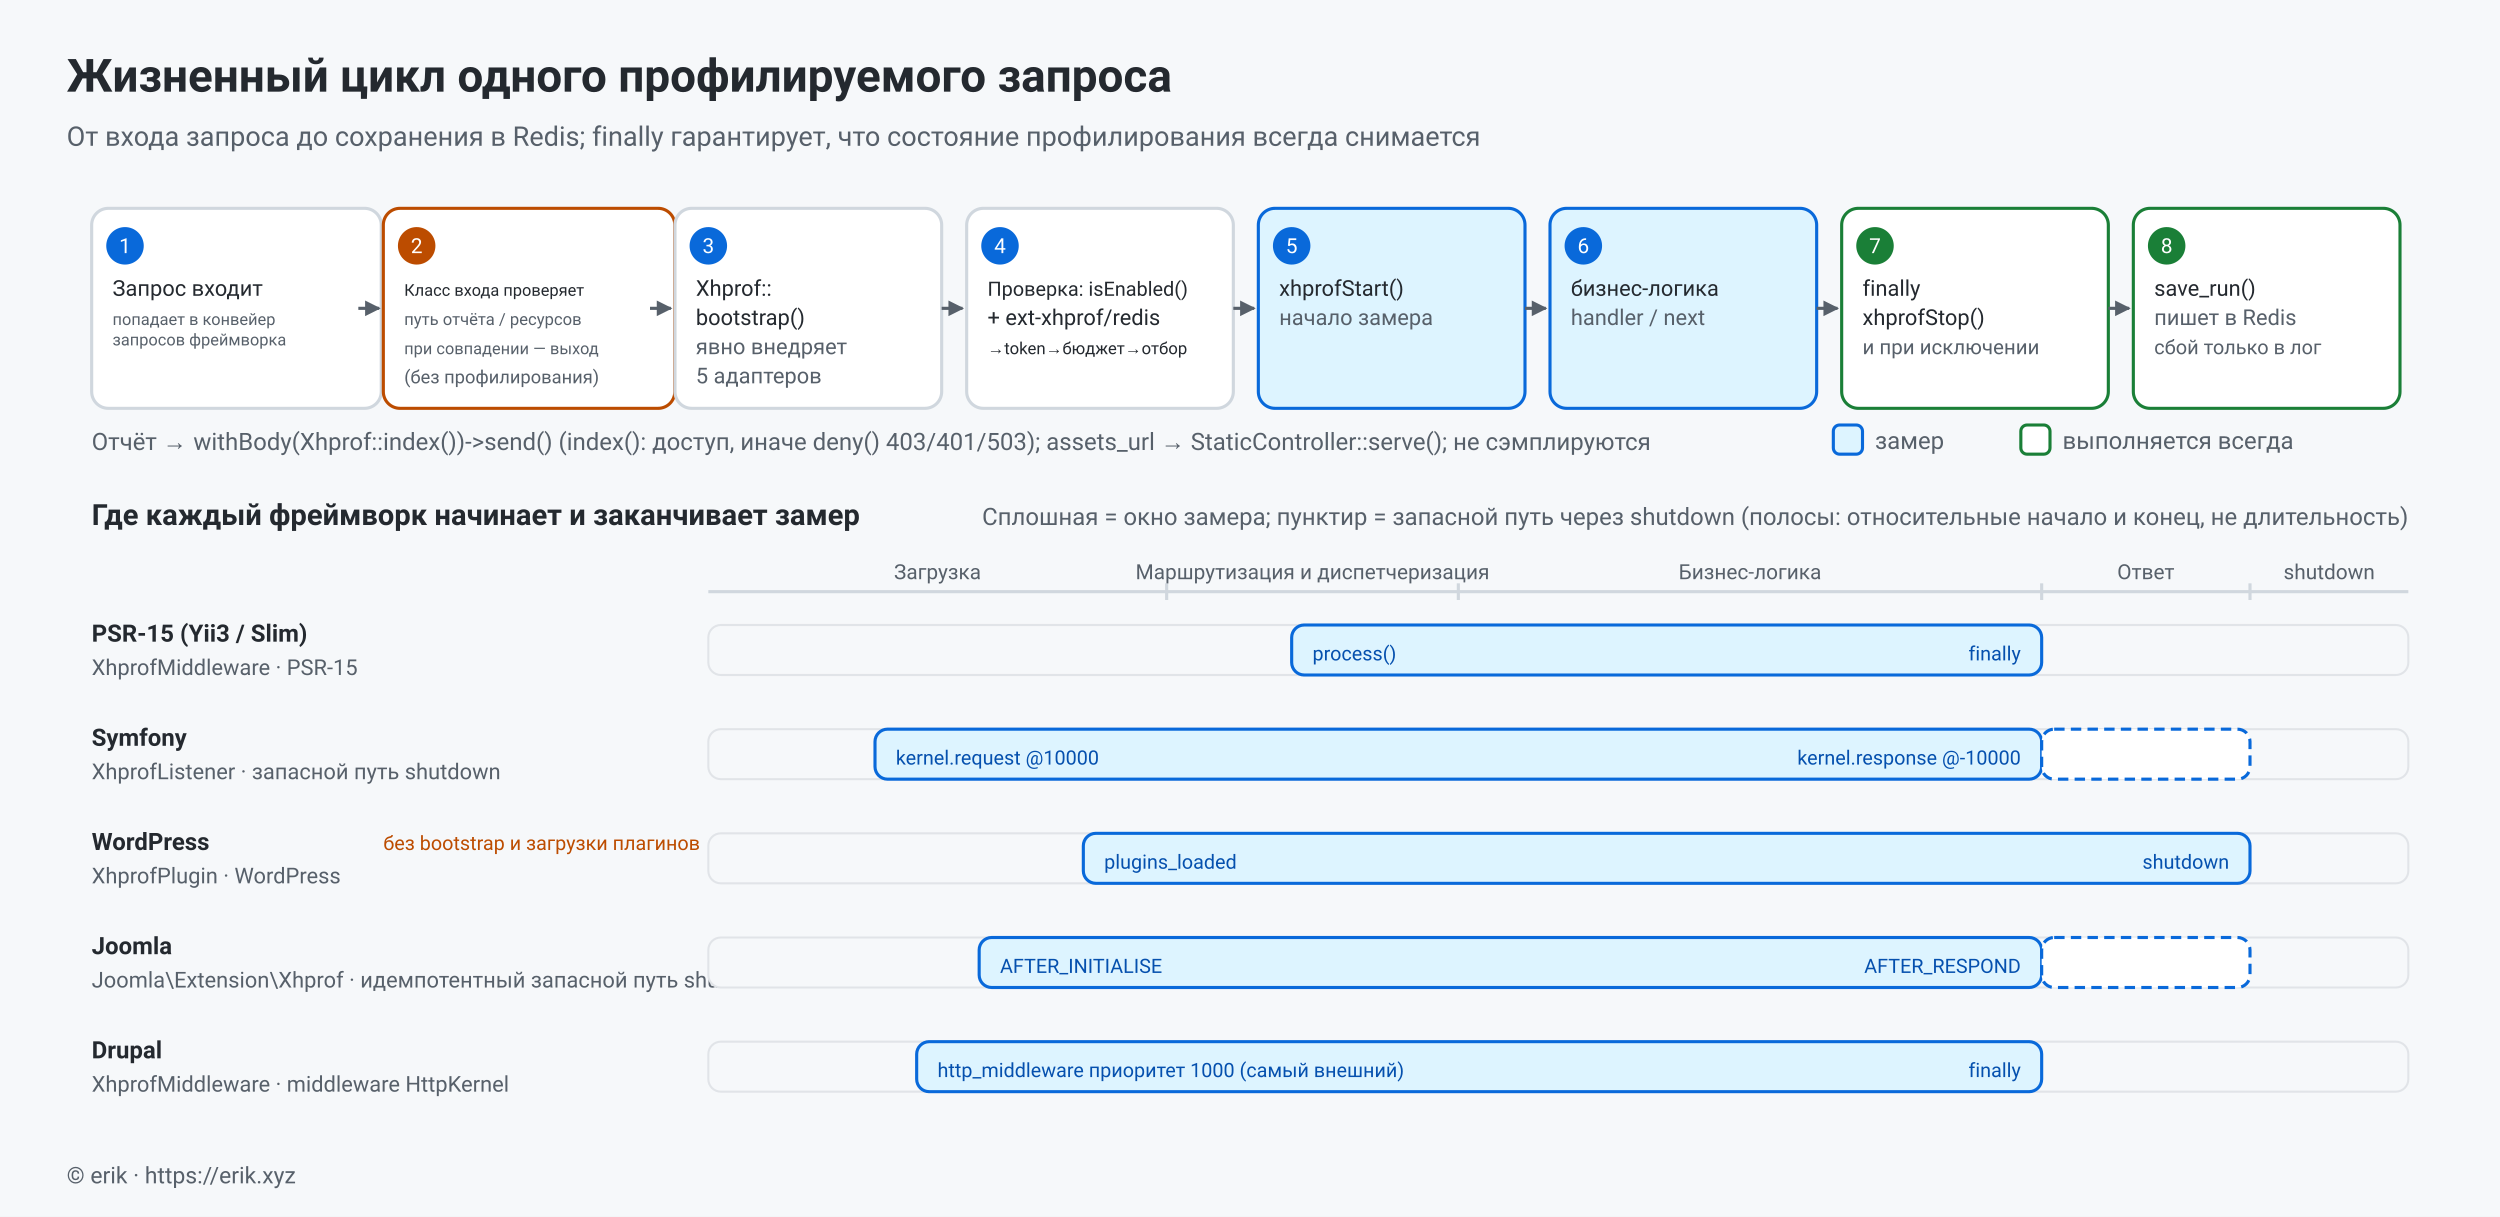
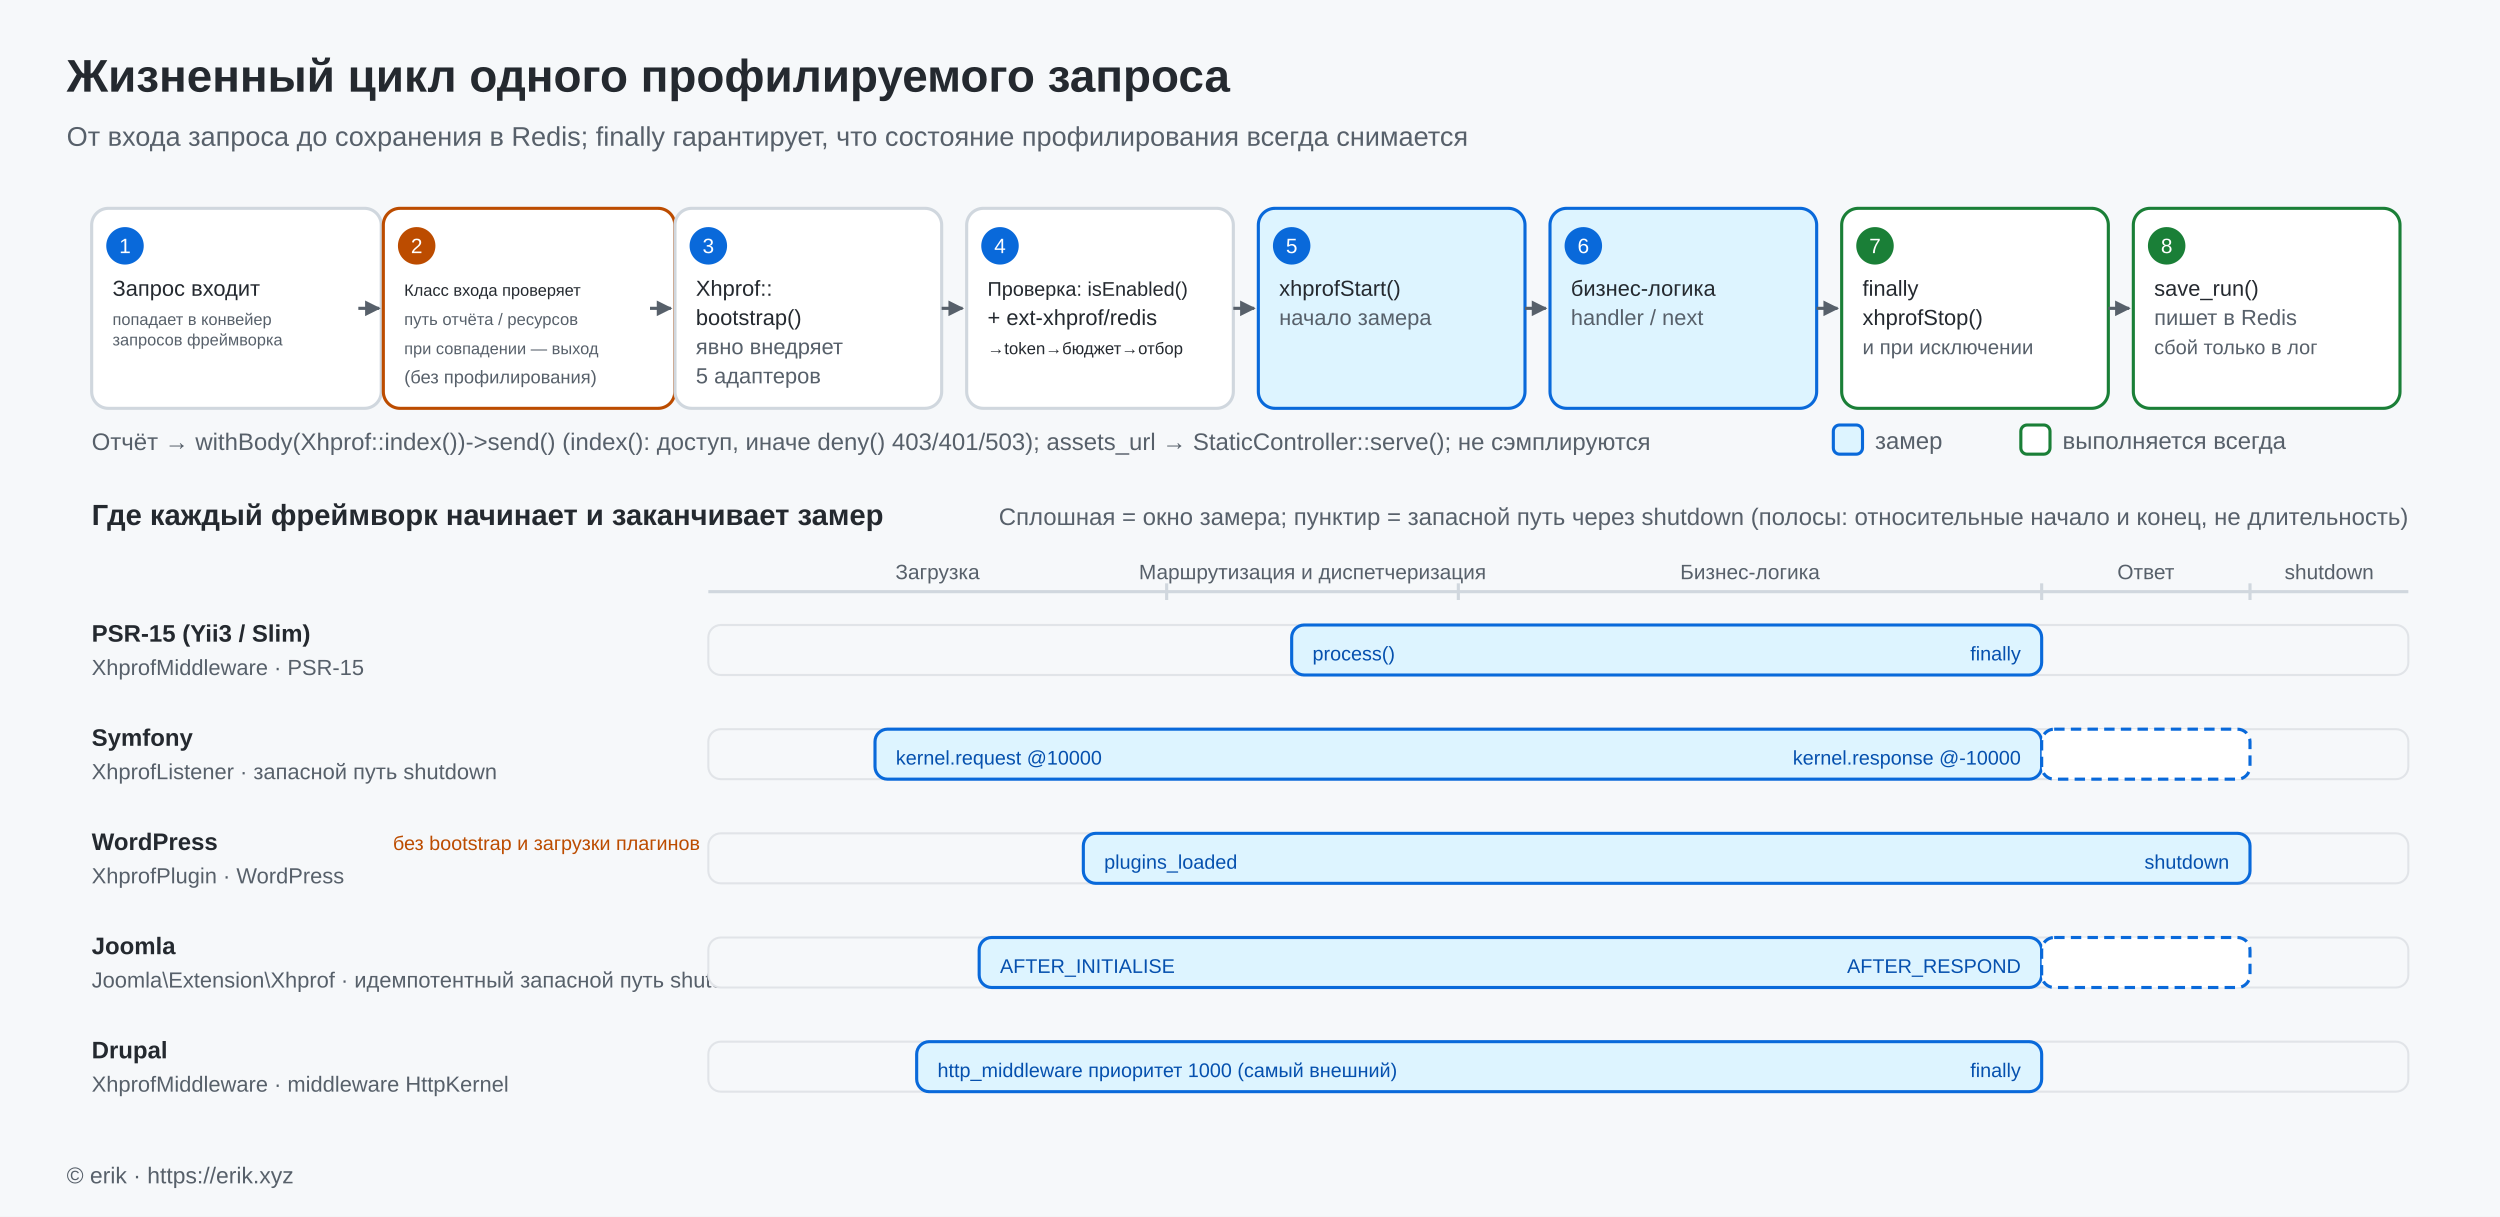
- <svg xmlns="http://www.w3.org/2000/svg" viewBox="0 0 1200 584" width="1200" height="584" role="img" font-family="-apple-system, BlinkMacSystemFont, &quot;Segoe UI&quot;, Roboto, &quot;Helvetica Neue&quot;, Arial, &quot;Noto Sans SC&quot;, &quot;PingFang SC&quot;, &quot;Microsoft YaHei&quot;, sans-serif">
+ <svg xmlns="http://www.w3.org/2000/svg" viewBox="0 0 1200 584" width="1200" height="584" role="img" font-family="Arial, &quot;Noto Sans CJK SC&quot;, -apple-system, BlinkMacSystemFont, &quot;Segoe UI&quot;, Roboto, &quot;Helvetica Neue&quot;, &quot;Noto Sans SC&quot;, &quot;PingFang SC&quot;, &quot;Microsoft YaHei&quot;, sans-serif">
  <defs>
    <marker id="lc-arrow" viewBox="0 0 10 10" refX="9" refY="5" markerWidth="5" markerHeight="5" orient="auto-start-reverse">
      <path d="M0,0 L10,5 L0,10 z" fill="#57606a" />
    </marker>
  </defs>
  <rect x="0" y="0" width="1200" height="584" fill="#f6f8fa" />
  <text x="32" y="44" font-size="22" font-weight="700" fill="#24292f">Жизненный цикл одного профилируемого запроса</text>
  <text x="32" y="70" font-size="13" fill="#57606a">От входа запроса до сохранения в Redis; finally гарантирует, что состояние профилирования всегда снимается</text>
  <rect x="44" y="100" width="139" height="96" rx="8" fill="#ffffff" stroke="#d0d7de" stroke-width="1.5" />
  <circle cx="60" cy="118" r="9" fill="#0969da" />
  <text x="60" y="121.5" font-size="10" fill="#ffffff" text-anchor="middle">1</text>
  <text x="54" y="142" font-size="10.5" fill="#24292f">Запрос входит</text>
  <text x="54" y="156" font-size="7.87" fill="#57606a">
    <tspan x="54">попадает в конвейер</tspan>
    <tspan x="54" dy="9.8">запросов фреймворка</tspan>
  </text>
  <line x1="172" y1="148" x2="182" y2="148" stroke="#57606a" stroke-width="1.5" marker-end="url(#lc-arrow)" />
  <rect x="184" y="100" width="139.9" height="96" rx="8" fill="#ffffff" stroke="#bc4c00" stroke-width="1.5" />
  <circle cx="200" cy="118" r="9" fill="#bc4c00" />
  <text x="200" y="121.5" font-size="10" fill="#ffffff" text-anchor="middle">2</text>
  <text x="194" y="142" font-size="7.87" fill="#24292f">Класс входа проверяет</text>
  <text x="194" y="156" font-size="7.98" fill="#57606a">путь отчёта / ресурсов</text>
  <text x="194" y="170" font-size="7.87" fill="#57606a">при совпадении — выход</text>
  <text x="194" y="184" font-size="8.79" fill="#57606a">(без профилирования)</text>
  <line x1="312" y1="148" x2="322" y2="148" stroke="#57606a" stroke-width="1.5" marker-end="url(#lc-arrow)" />
  <rect x="324" y="100" width="128" height="96" rx="8" fill="#ffffff" stroke="#d0d7de" stroke-width="1.5" />
  <circle cx="340" cy="118" r="9" fill="#0969da" />
  <text x="340" y="121.5" font-size="10" fill="#ffffff" text-anchor="middle">3</text>
  <text x="334" y="142" font-size="10.5" fill="#24292f">Xhprof::</text>
  <text x="334" y="156" font-size="10.5" fill="#24292f">bootstrap()</text>
  <text x="334" y="170" font-size="10.5" fill="#57606a">явно внедряет</text>
  <text x="334" y="184" font-size="10.5" fill="#57606a">5 адаптеров</text>
  <line x1="452" y1="148" x2="462" y2="148" stroke="#57606a" stroke-width="1.5" marker-end="url(#lc-arrow)" />
  <rect x="464" y="100" width="128" height="96" rx="8" fill="#ffffff" stroke="#d0d7de" stroke-width="1.5" />
  <circle cx="480" cy="118" r="9" fill="#0969da" />
  <text x="480" y="121.5" font-size="10" fill="#ffffff" text-anchor="middle">4</text>
  <text x="474" y="142" font-size="9.53" fill="#24292f">Проверка: isEnabled()</text>
  <text x="474" y="156" font-size="10.5" fill="#24292f">+ ext-xhprof/redis</text>
  <text x="474" y="170" font-size="8.05" fill="#24292f">→token→бюджет→отбор</text>
  <line x1="592" y1="148" x2="602" y2="148" stroke="#57606a" stroke-width="1.5" marker-end="url(#lc-arrow)" />
  <rect x="604" y="100" width="128" height="96" rx="8" fill="#ddf4ff" stroke="#0969da" stroke-width="1.5" />
  <circle cx="620" cy="118" r="9" fill="#0969da" />
  <text x="620" y="121.5" font-size="10" fill="#ffffff" text-anchor="middle">5</text>
  <text x="614" y="142" font-size="10.5" fill="#24292f">xhprofStart()</text>
  <text x="614" y="156" font-size="10.5" fill="#57606a">начало замера</text>
  <line x1="732" y1="148" x2="742" y2="148" stroke="#57606a" stroke-width="1.5" marker-end="url(#lc-arrow)" />
  <rect x="744" y="100" width="128" height="96" rx="8" fill="#ddf4ff" stroke="#0969da" stroke-width="1.5" />
  <circle cx="760" cy="118" r="9" fill="#0969da" />
  <text x="760" y="121.5" font-size="10" fill="#ffffff" text-anchor="middle">6</text>
  <text x="754" y="142" font-size="10.5" fill="#24292f">бизнес-логика</text>
  <text x="754" y="156" font-size="10.5" fill="#57606a">handler / next</text>
  <line x1="872" y1="148" x2="882" y2="148" stroke="#57606a" stroke-width="1.5" marker-end="url(#lc-arrow)" />
  <rect x="884" y="100" width="128" height="96" rx="8" fill="#ffffff" stroke="#1a7f37" stroke-width="1.5" />
  <circle cx="900" cy="118" r="9" fill="#1a7f37" />
  <text x="900" y="121.5" font-size="10" fill="#ffffff" text-anchor="middle">7</text>
  <text x="894" y="142" font-size="10.5" fill="#24292f">finally</text>
  <text x="894" y="156" font-size="10.5" fill="#24292f">xhprofStop()</text>
  <text x="894" y="170" font-size="9.84" fill="#57606a">и при исключении</text>
  <line x1="1012" y1="148" x2="1022" y2="148" stroke="#57606a" stroke-width="1.5" marker-end="url(#lc-arrow)" />
  <rect x="1024" y="100" width="128" height="96" rx="8" fill="#ffffff" stroke="#1a7f37" stroke-width="1.5" />
  <circle cx="1040" cy="118" r="9" fill="#1a7f37" />
  <text x="1040" y="121.5" font-size="10" fill="#ffffff" text-anchor="middle">8</text>
  <text x="1034" y="142" font-size="10.5" fill="#24292f">save_run()</text>
  <text x="1034" y="156" font-size="10.5" fill="#57606a">пишет в Redis</text>
  <text x="1034" y="170" font-size="9.61" fill="#57606a">сбой только в лог</text>
  <text x="44" y="216" font-size="11.5" fill="#57606a">Отчёт → withBody(Xhprof::index())-&gt;send() (index(): доступ, иначе deny() 403/401/503); assets_url → StaticController::serve(); не сэмплируются</text>
  <rect x="880" y="204" width="14" height="14" rx="3" fill="#ddf4ff" stroke="#0969da" stroke-width="1.5" />
  <text x="900" y="215.5" font-size="11.5" fill="#57606a">замер</text>
  <rect x="970" y="204" width="14" height="14" rx="3" fill="#ffffff" stroke="#1a7f37" stroke-width="1.5" />
  <text x="990" y="215.5" font-size="11.5" fill="#57606a">выполняется всегда</text>
  <text x="44" y="252" font-size="14" font-weight="600" fill="#24292f">Где каждый фреймворк начинает и заканчивает замер</text>
  <text x="1156" y="252" font-size="11.5" fill="#57606a" text-anchor="end">Сплошная = окно замера; пунктир = запасной путь через shutdown (полосы: относительные начало и конец, не длительность)</text>
  <line x1="340" y1="284" x2="1156" y2="284" stroke="#d0d7de" stroke-width="1.5" />
  <line x1="560" y1="280" x2="560" y2="288" stroke="#d0d7de" stroke-width="1.5" />
  <line x1="700" y1="280" x2="700" y2="288" stroke="#d0d7de" stroke-width="1.5" />
  <line x1="980" y1="280" x2="980" y2="288" stroke="#d0d7de" stroke-width="1.5" />
  <line x1="1080" y1="280" x2="1080" y2="288" stroke="#d0d7de" stroke-width="1.5" />
  <text x="450" y="278" font-size="10" fill="#57606a" text-anchor="middle">Загрузка</text>
  <text x="630" y="278" font-size="10" fill="#57606a" text-anchor="middle">Маршрутизация и диспетчеризация</text>
  <text x="840" y="278" font-size="10" fill="#57606a" text-anchor="middle">Бизнес-логика</text>
  <text x="1030" y="278" font-size="10" fill="#57606a" text-anchor="middle">Ответ</text>
  <text x="1118" y="278" font-size="10" fill="#57606a" text-anchor="middle">shutdown</text>
  <text x="44" y="308" font-size="11.5" font-weight="600" fill="#24292f">PSR-15 (Yii3 / Slim)</text>
  <text x="44" y="324" font-size="10.5" fill="#57606a">XhprofMiddleware · PSR-15</text>
  <rect x="340" y="300" width="816" height="24" rx="6" fill="#f6f8fa" stroke="#e1e4e8" />
  <rect x="620" y="300" width="360" height="24" rx="6" fill="#ddf4ff" stroke="#0969da" stroke-width="1.5" />
  <text x="630" y="317" font-size="9.5" fill="#0550ae">process()</text>
  <text x="970" y="317" font-size="9.5" fill="#0550ae" text-anchor="end">finally</text>
  <text x="44" y="358" font-size="11.5" font-weight="600" fill="#24292f">Symfony</text>
  <text x="44" y="374" font-size="10.5" fill="#57606a">XhprofListener · запасной путь shutdown</text>
  <rect x="340" y="350" width="816" height="24" rx="6" fill="#f6f8fa" stroke="#e1e4e8" />
  <rect x="420" y="350" width="560" height="24" rx="6" fill="#ddf4ff" stroke="#0969da" stroke-width="1.5" />
  <rect x="980" y="350" width="100" height="24" rx="6" fill="#ffffff" stroke="#0969da" stroke-width="1.5" stroke-dasharray="5 3" />
  <text x="430" y="367" font-size="9.5" fill="#0550ae">kernel.request @10000</text>
  <text x="970" y="367" font-size="9.5" fill="#0550ae" text-anchor="end">kernel.response @-10000</text>
  <text x="44" y="408" font-size="11.5" font-weight="600" fill="#24292f">WordPress</text>
  <text x="44" y="424" font-size="10.5" fill="#57606a">XhprofPlugin · WordPress</text>
  <rect x="340" y="400" width="816" height="24" rx="6" fill="#f6f8fa" stroke="#e1e4e8" />
  <rect x="520" y="400" width="560" height="24" rx="6" fill="#ddf4ff" stroke="#0969da" stroke-width="1.5" />
  <text x="530" y="417" font-size="9.5" fill="#0550ae">plugins_loaded</text>
  <text x="1070" y="417" font-size="9.5" fill="#0550ae" text-anchor="end">shutdown</text>
  <text x="336" y="408" font-size="9.5" fill="#bc4c00" text-anchor="end">без bootstrap и загрузки плагинов</text>
  <text x="44" y="458" font-size="11.5" font-weight="600" fill="#24292f">Joomla</text>
  <text x="44" y="474" font-size="10.5" fill="#57606a">Joomla\Extension\Xhprof · идемпотентный запасной путь shutdown</text>
  <rect x="340" y="450" width="816" height="24" rx="6" fill="#f6f8fa" stroke="#e1e4e8" />
  <rect x="470" y="450" width="510" height="24" rx="6" fill="#ddf4ff" stroke="#0969da" stroke-width="1.5" />
  <rect x="980" y="450" width="100" height="24" rx="6" fill="#ffffff" stroke="#0969da" stroke-width="1.5" stroke-dasharray="5 3" />
  <text x="480" y="467" font-size="9.5" fill="#0550ae">AFTER_INITIALISE</text>
  <text x="970" y="467" font-size="9.5" fill="#0550ae" text-anchor="end">AFTER_RESPOND</text>
  <text x="44" y="508" font-size="11.5" font-weight="600" fill="#24292f">Drupal</text>
  <text x="44" y="524" font-size="10.5" fill="#57606a">XhprofMiddleware · middleware HttpKernel</text>
  <rect x="340" y="500" width="816" height="24" rx="6" fill="#f6f8fa" stroke="#e1e4e8" />
  <rect x="440" y="500" width="540" height="24" rx="6" fill="#ddf4ff" stroke="#0969da" stroke-width="1.5" />
  <text x="450" y="517" font-size="9.5" fill="#0550ae">http_middleware приоритет 1000 (самый внешний)</text>
  <text x="970" y="517" font-size="9.5" fill="#0550ae" text-anchor="end">finally</text>
  <text x="32" y="568" font-size="11" fill="#57606a">© erik · https://erik.xyz</text>
</svg>
